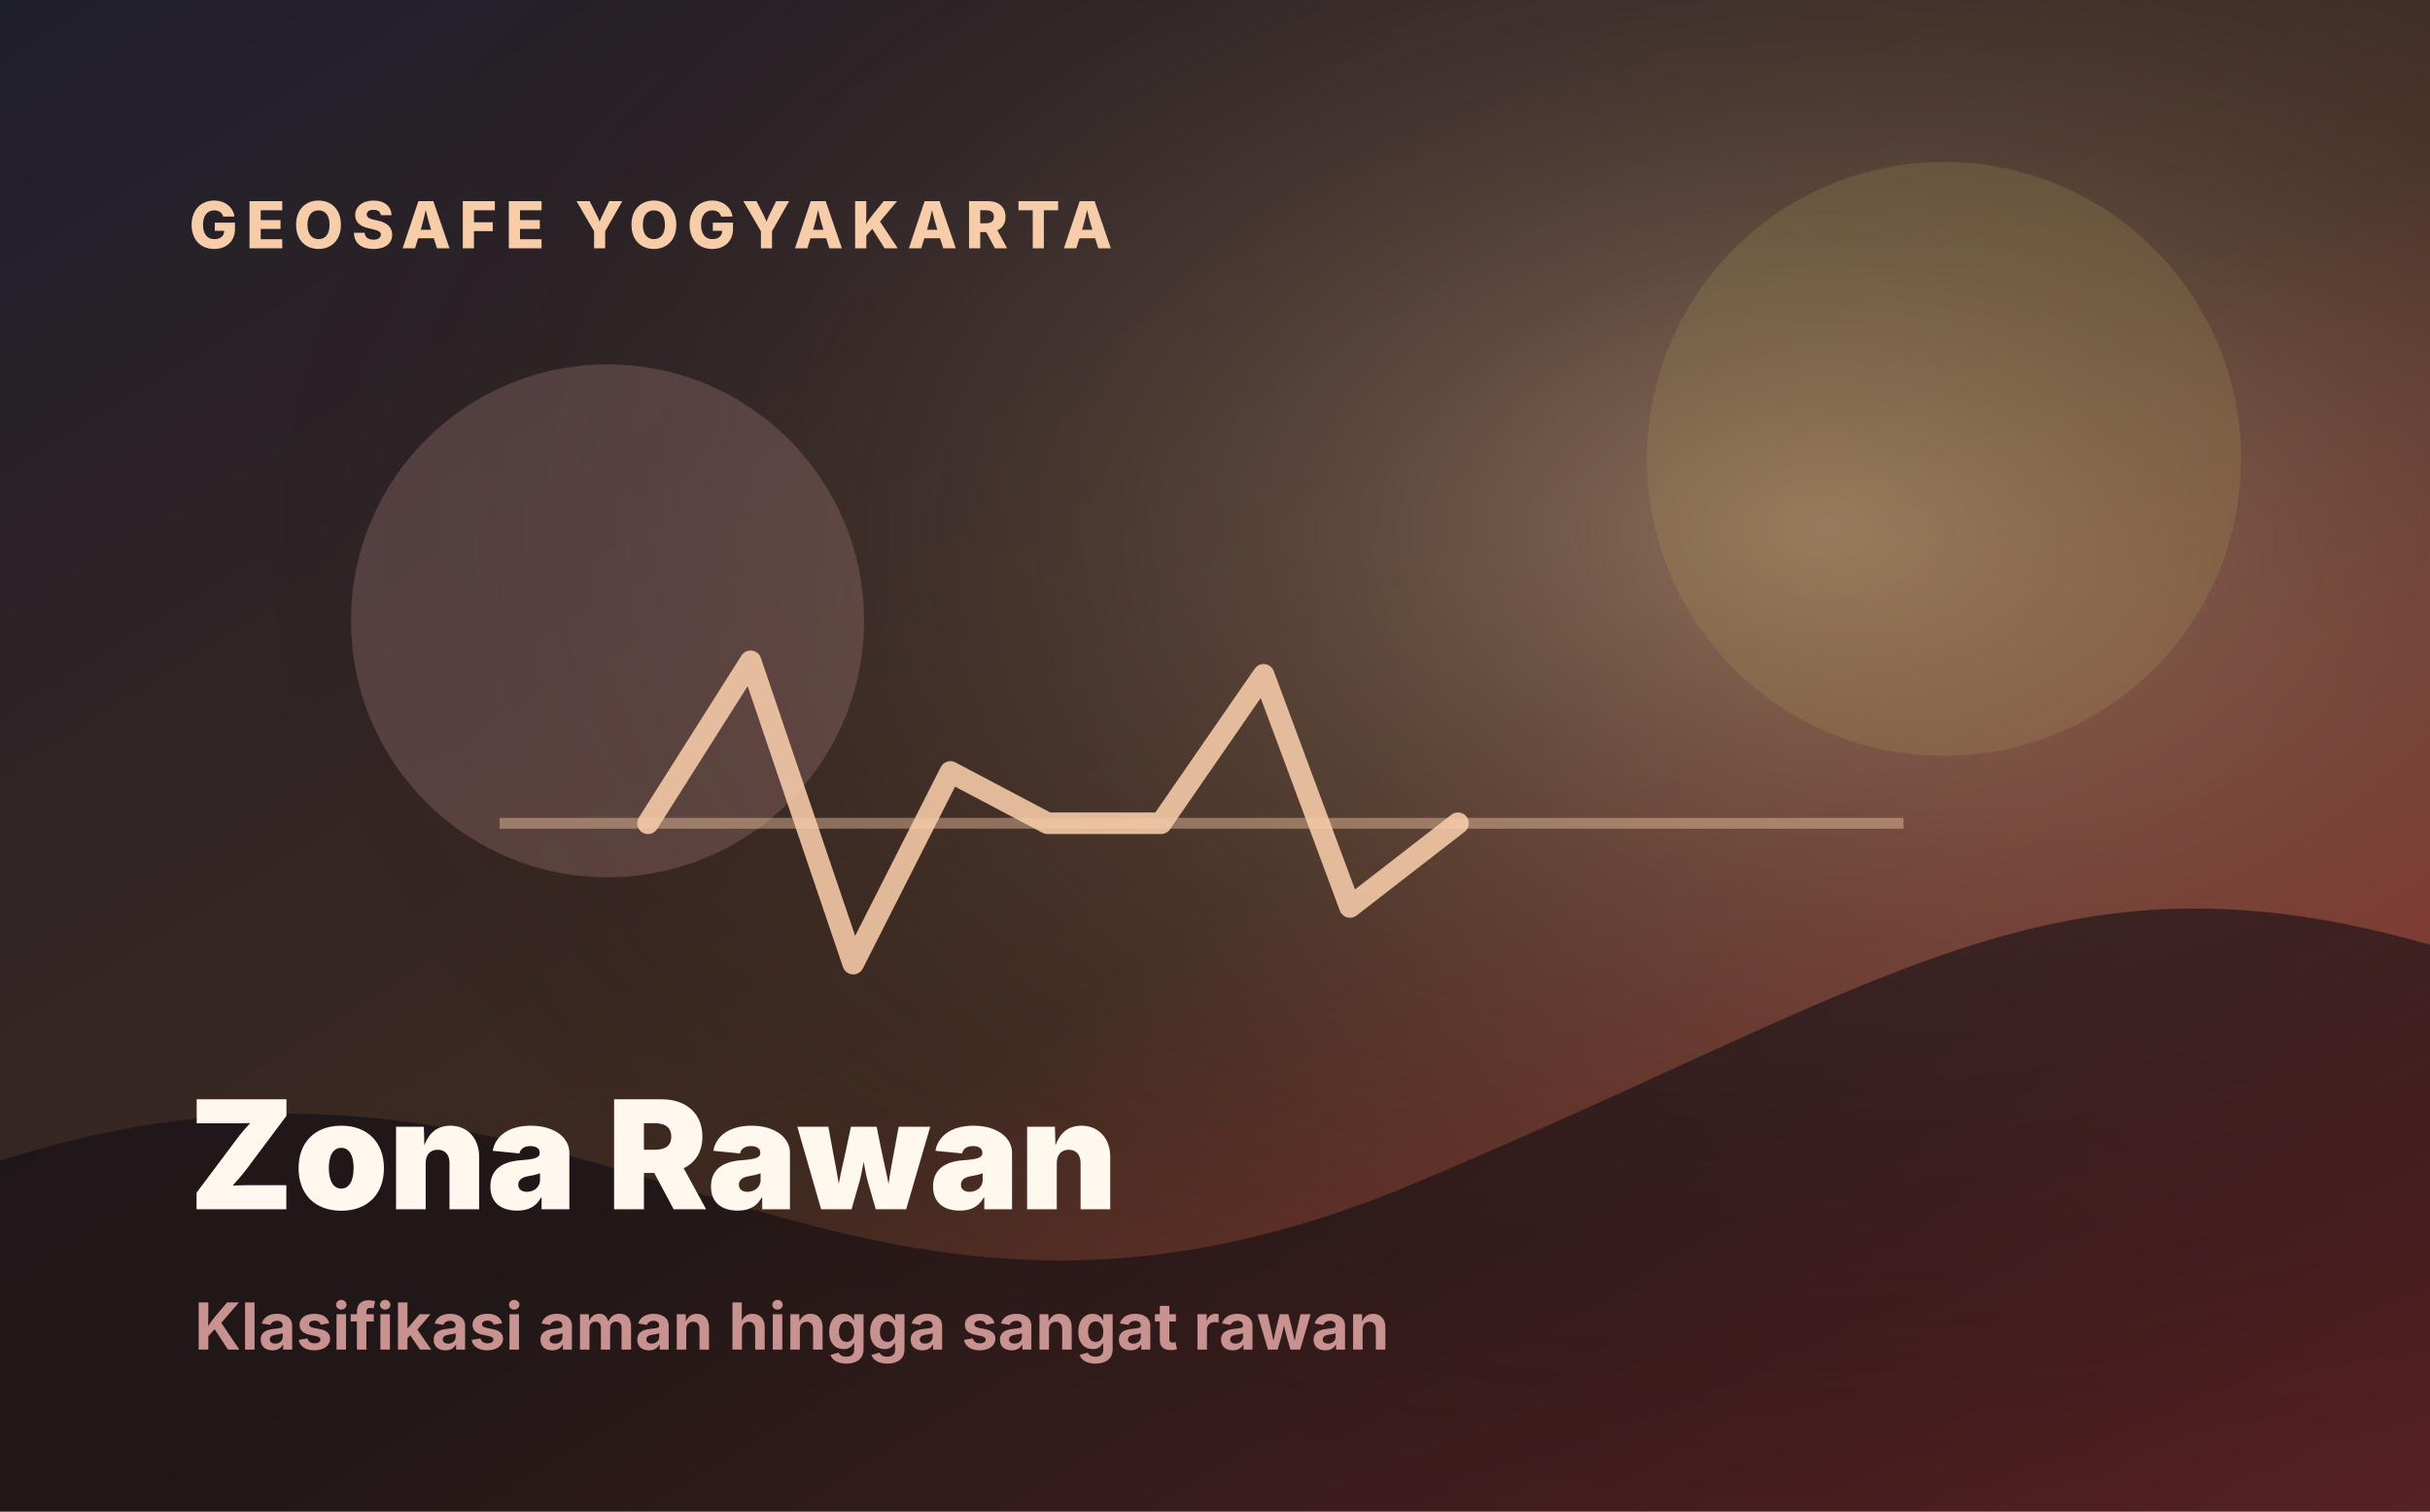
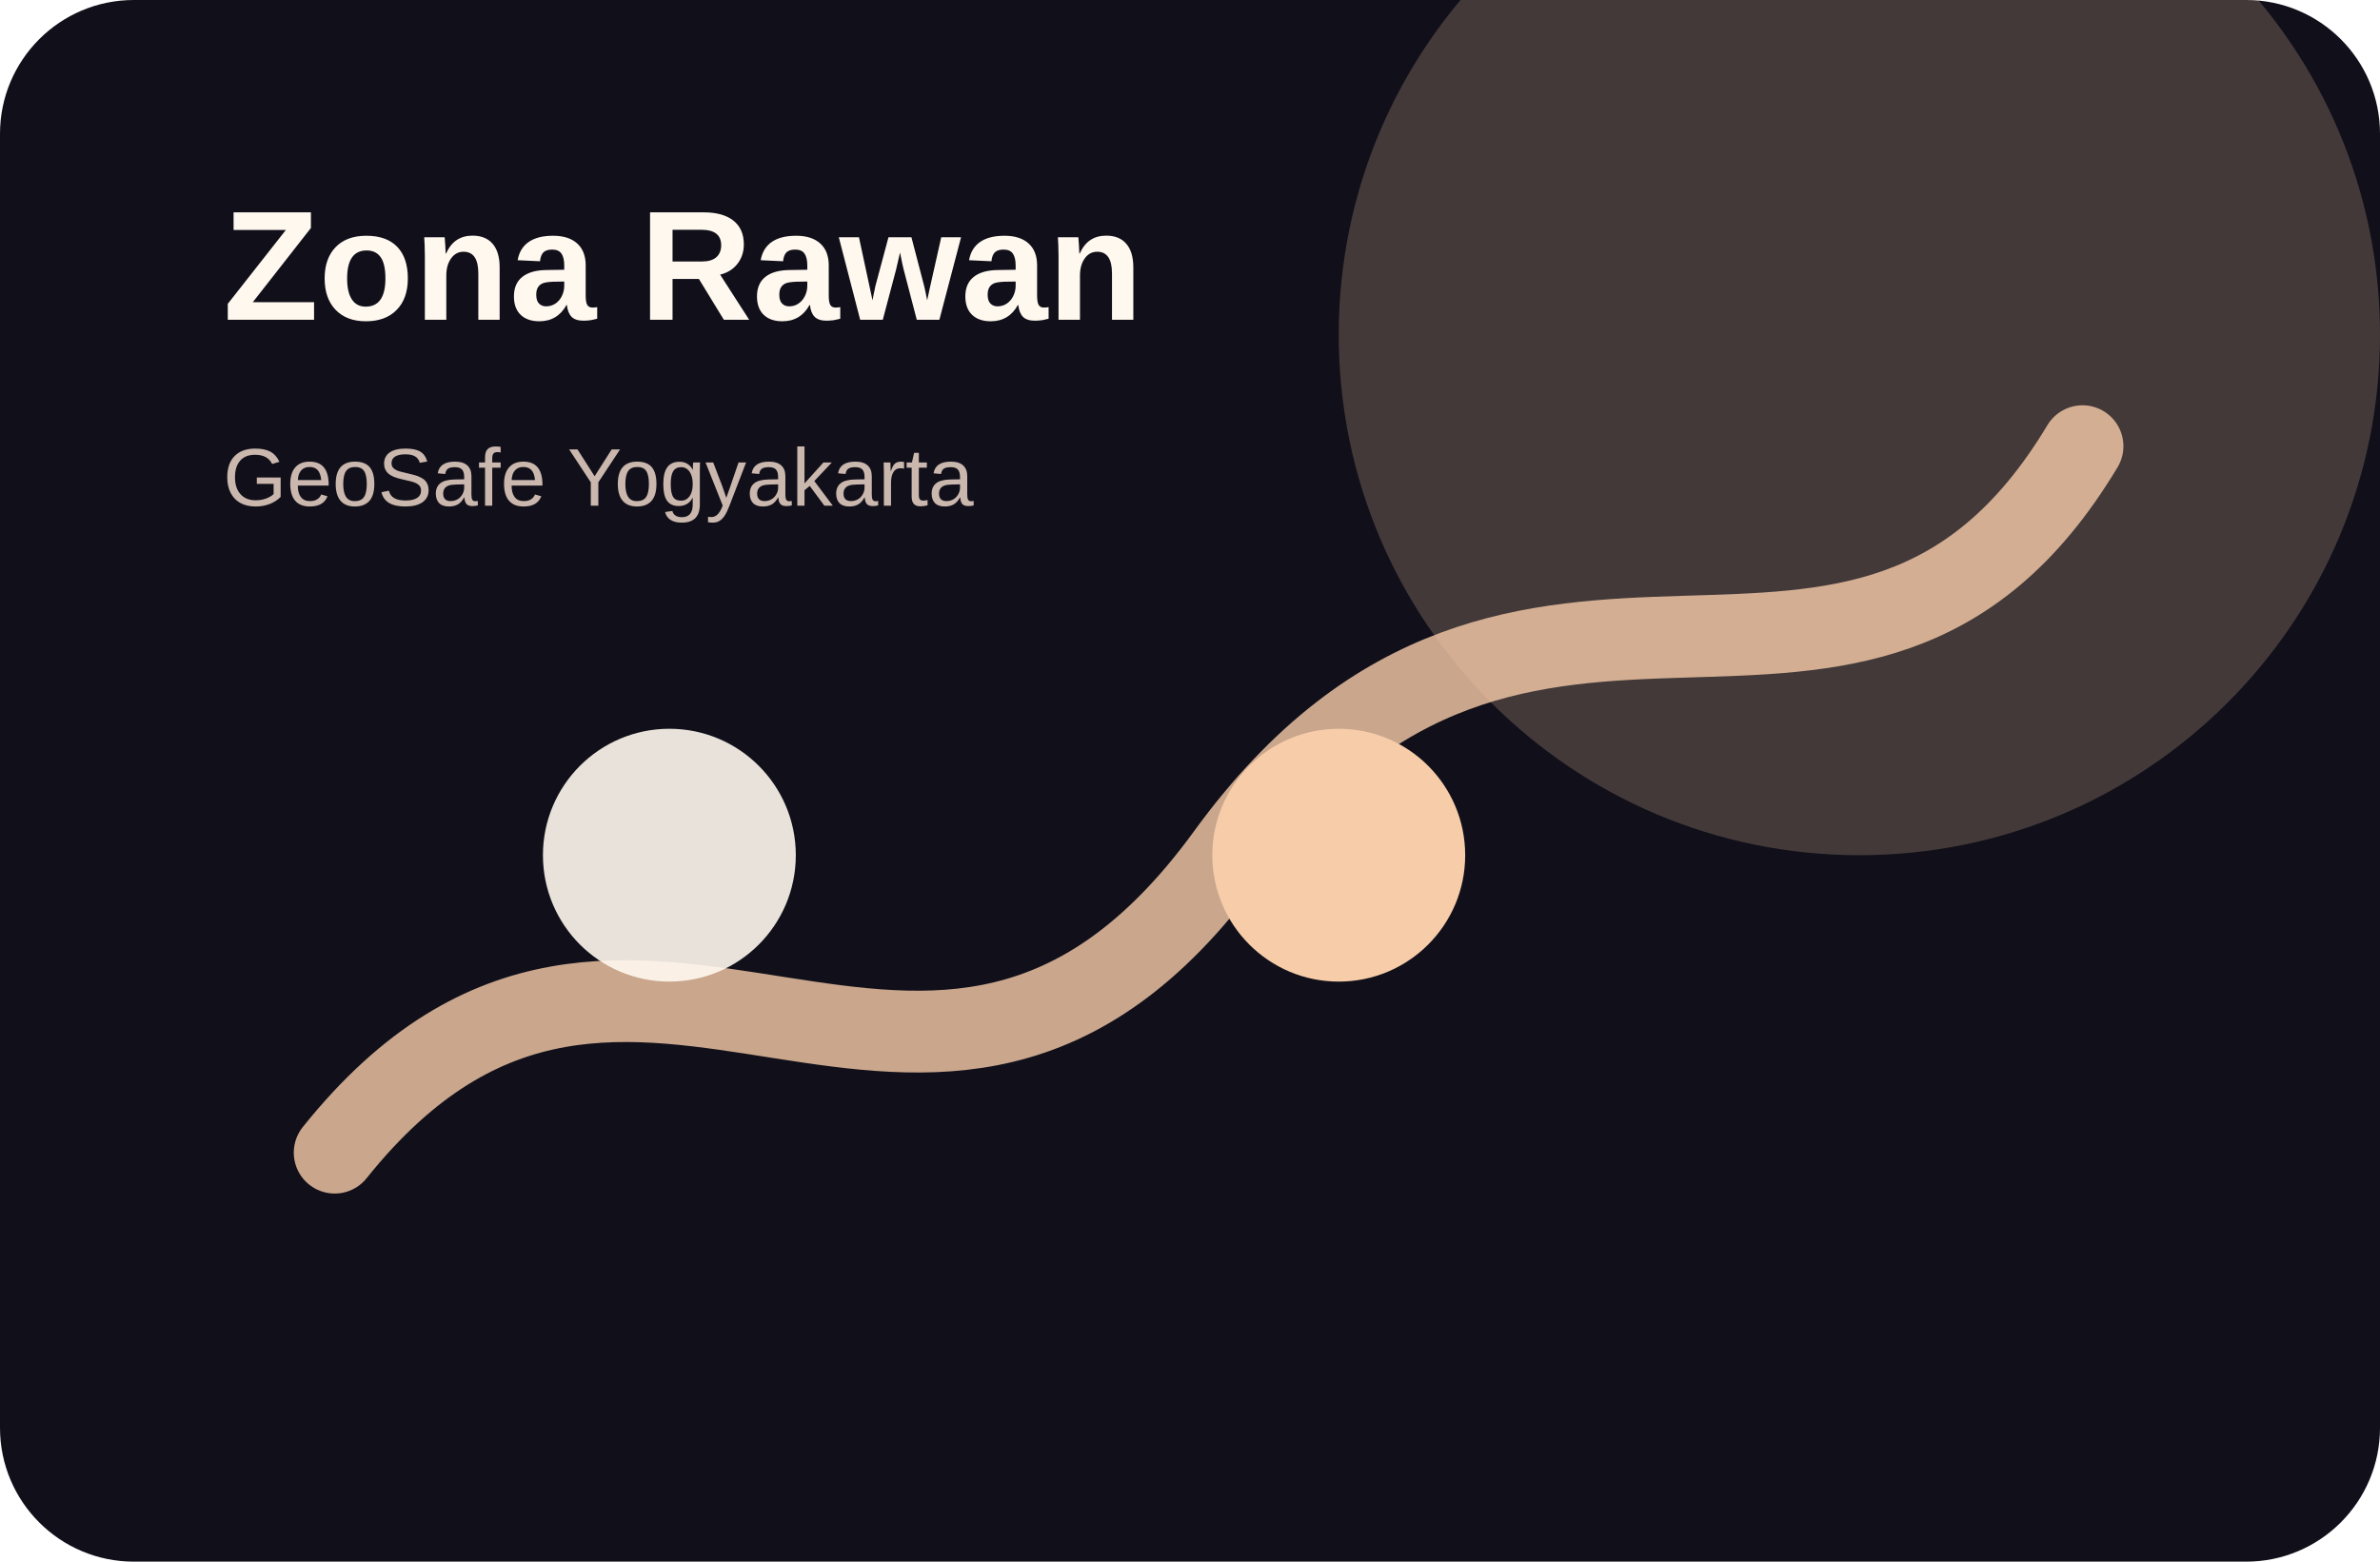
- <svg xmlns="http://www.w3.org/2000/svg" viewBox="0 0 900 560" role="img" aria-label="Zona Rawan">
-   <defs>
-     <linearGradient id="g" x1="0" y1="0" x2="1" y2="1">
-       <stop offset="0" stop-color="#1f1e2b" />
-       <stop offset=".55" stop-color="#402a20" />
-       <stop offset="1" stop-color="#b33d38" />
-     </linearGradient>
-     <radialGradient id="r" cx="75%" cy="35%" r="65%">
-       <stop offset="0" stop-color="#f7cca9" stop-opacity=".45" />
-       <stop offset="1" stop-color="#000" stop-opacity="0" />
-     </radialGradient>
-   </defs>
-   <rect width="900" height="560" fill="url(#g)" />
-   <rect width="900" height="560" fill="url(#r)" />
-   <path d="M0 430 C220 360 300 530 520 440 C700 365 760 310 900 350 L900 560 L0 560 Z" fill="#0b0a10" opacity=".55" />
-   <circle cx="720" cy="170" r="110" fill="#ae995b" opacity=".22" />
-   <circle cx="225" cy="230" r="95" fill="#c89290" opacity=".25" />
-   <path d="M185 305 L705 305" stroke="#f7cca9" stroke-opacity=".42" stroke-width="4" />
-   <path d="M240 305 L278 245 L316 357 L352 286 L388 305 L430 305 L468 250 L500 336 L540 305" fill="none" stroke="#f7cca9" stroke-width="8" stroke-linecap="round" stroke-linejoin="round" opacity=".88" />
-   <text x="70" y="92" font-family="Inter, Arial, sans-serif" font-size="24" font-weight="800" fill="#f7cca9" letter-spacing="3">GEOSAFE YOGYAKARTA</text>
-   <text x="70" y="448" font-family="Inter, Arial, sans-serif" font-size="56" font-weight="900" fill="#fff8ef">Zona Rawan</text>
-   <text x="72" y="500" font-family="Inter, Arial, sans-serif" font-size="24" font-weight="700" fill="#c89290">Klasifikasi aman hingga sangat rawan</text>
+ <svg xmlns="http://www.w3.org/2000/svg" viewBox="0 0 640 420">
+   <rect width="640" height="420" rx="36" fill="#11101a" />
+   <circle cx="500" cy="90" r="140" fill="#f7cca9" opacity=".22" />
+   <path d="M90 310 C170 210 250 340 330 230 S500 220 560 120" fill="none" stroke="#f7cca9" stroke-width="22" stroke-linecap="round" opacity=".8" />
+   <circle cx="180" cy="230" r="34" fill="#fff8ef" opacity=".9" />
+   <circle cx="360" cy="230" r="34" fill="#f7cca9" />
+   <text x="60" y="86" fill="#fff8ef" font-family="Arial" font-size="42" font-weight="800">Zona Rawan</text>
+   <text x="60" y="136" fill="#cab7ad" font-family="Arial" font-size="22">GeoSafe Yogyakarta</text>
</svg>
